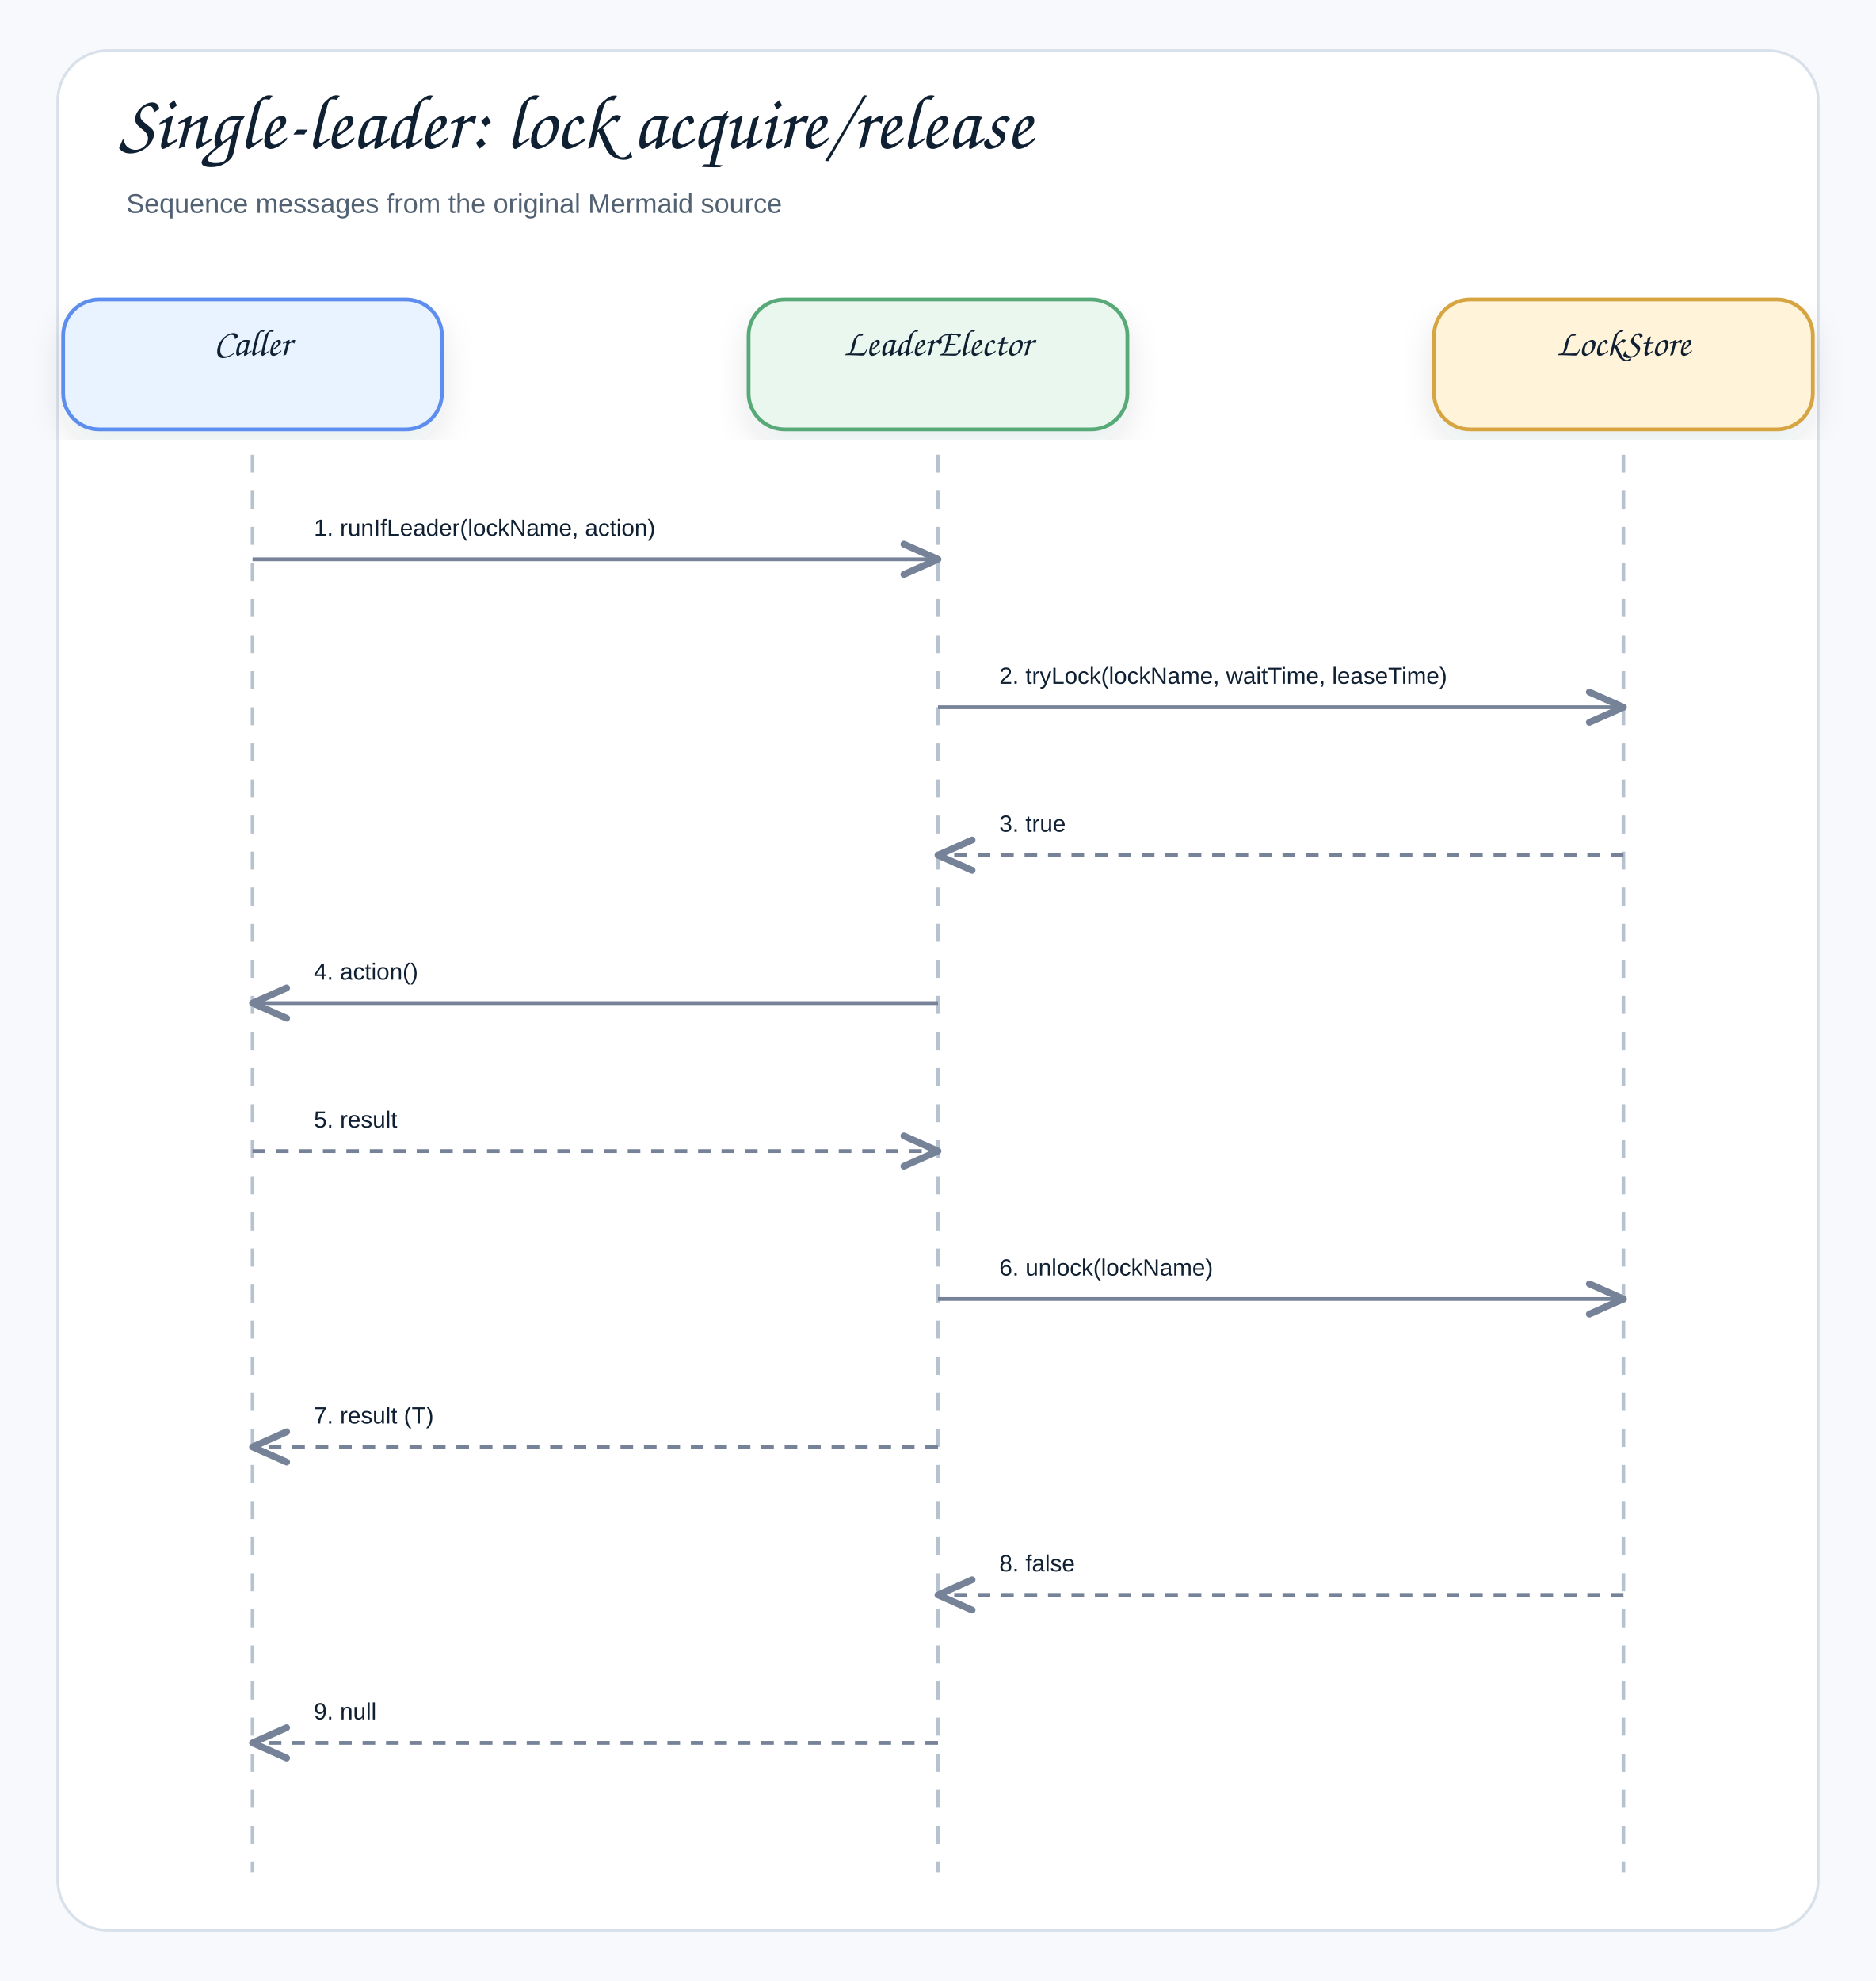
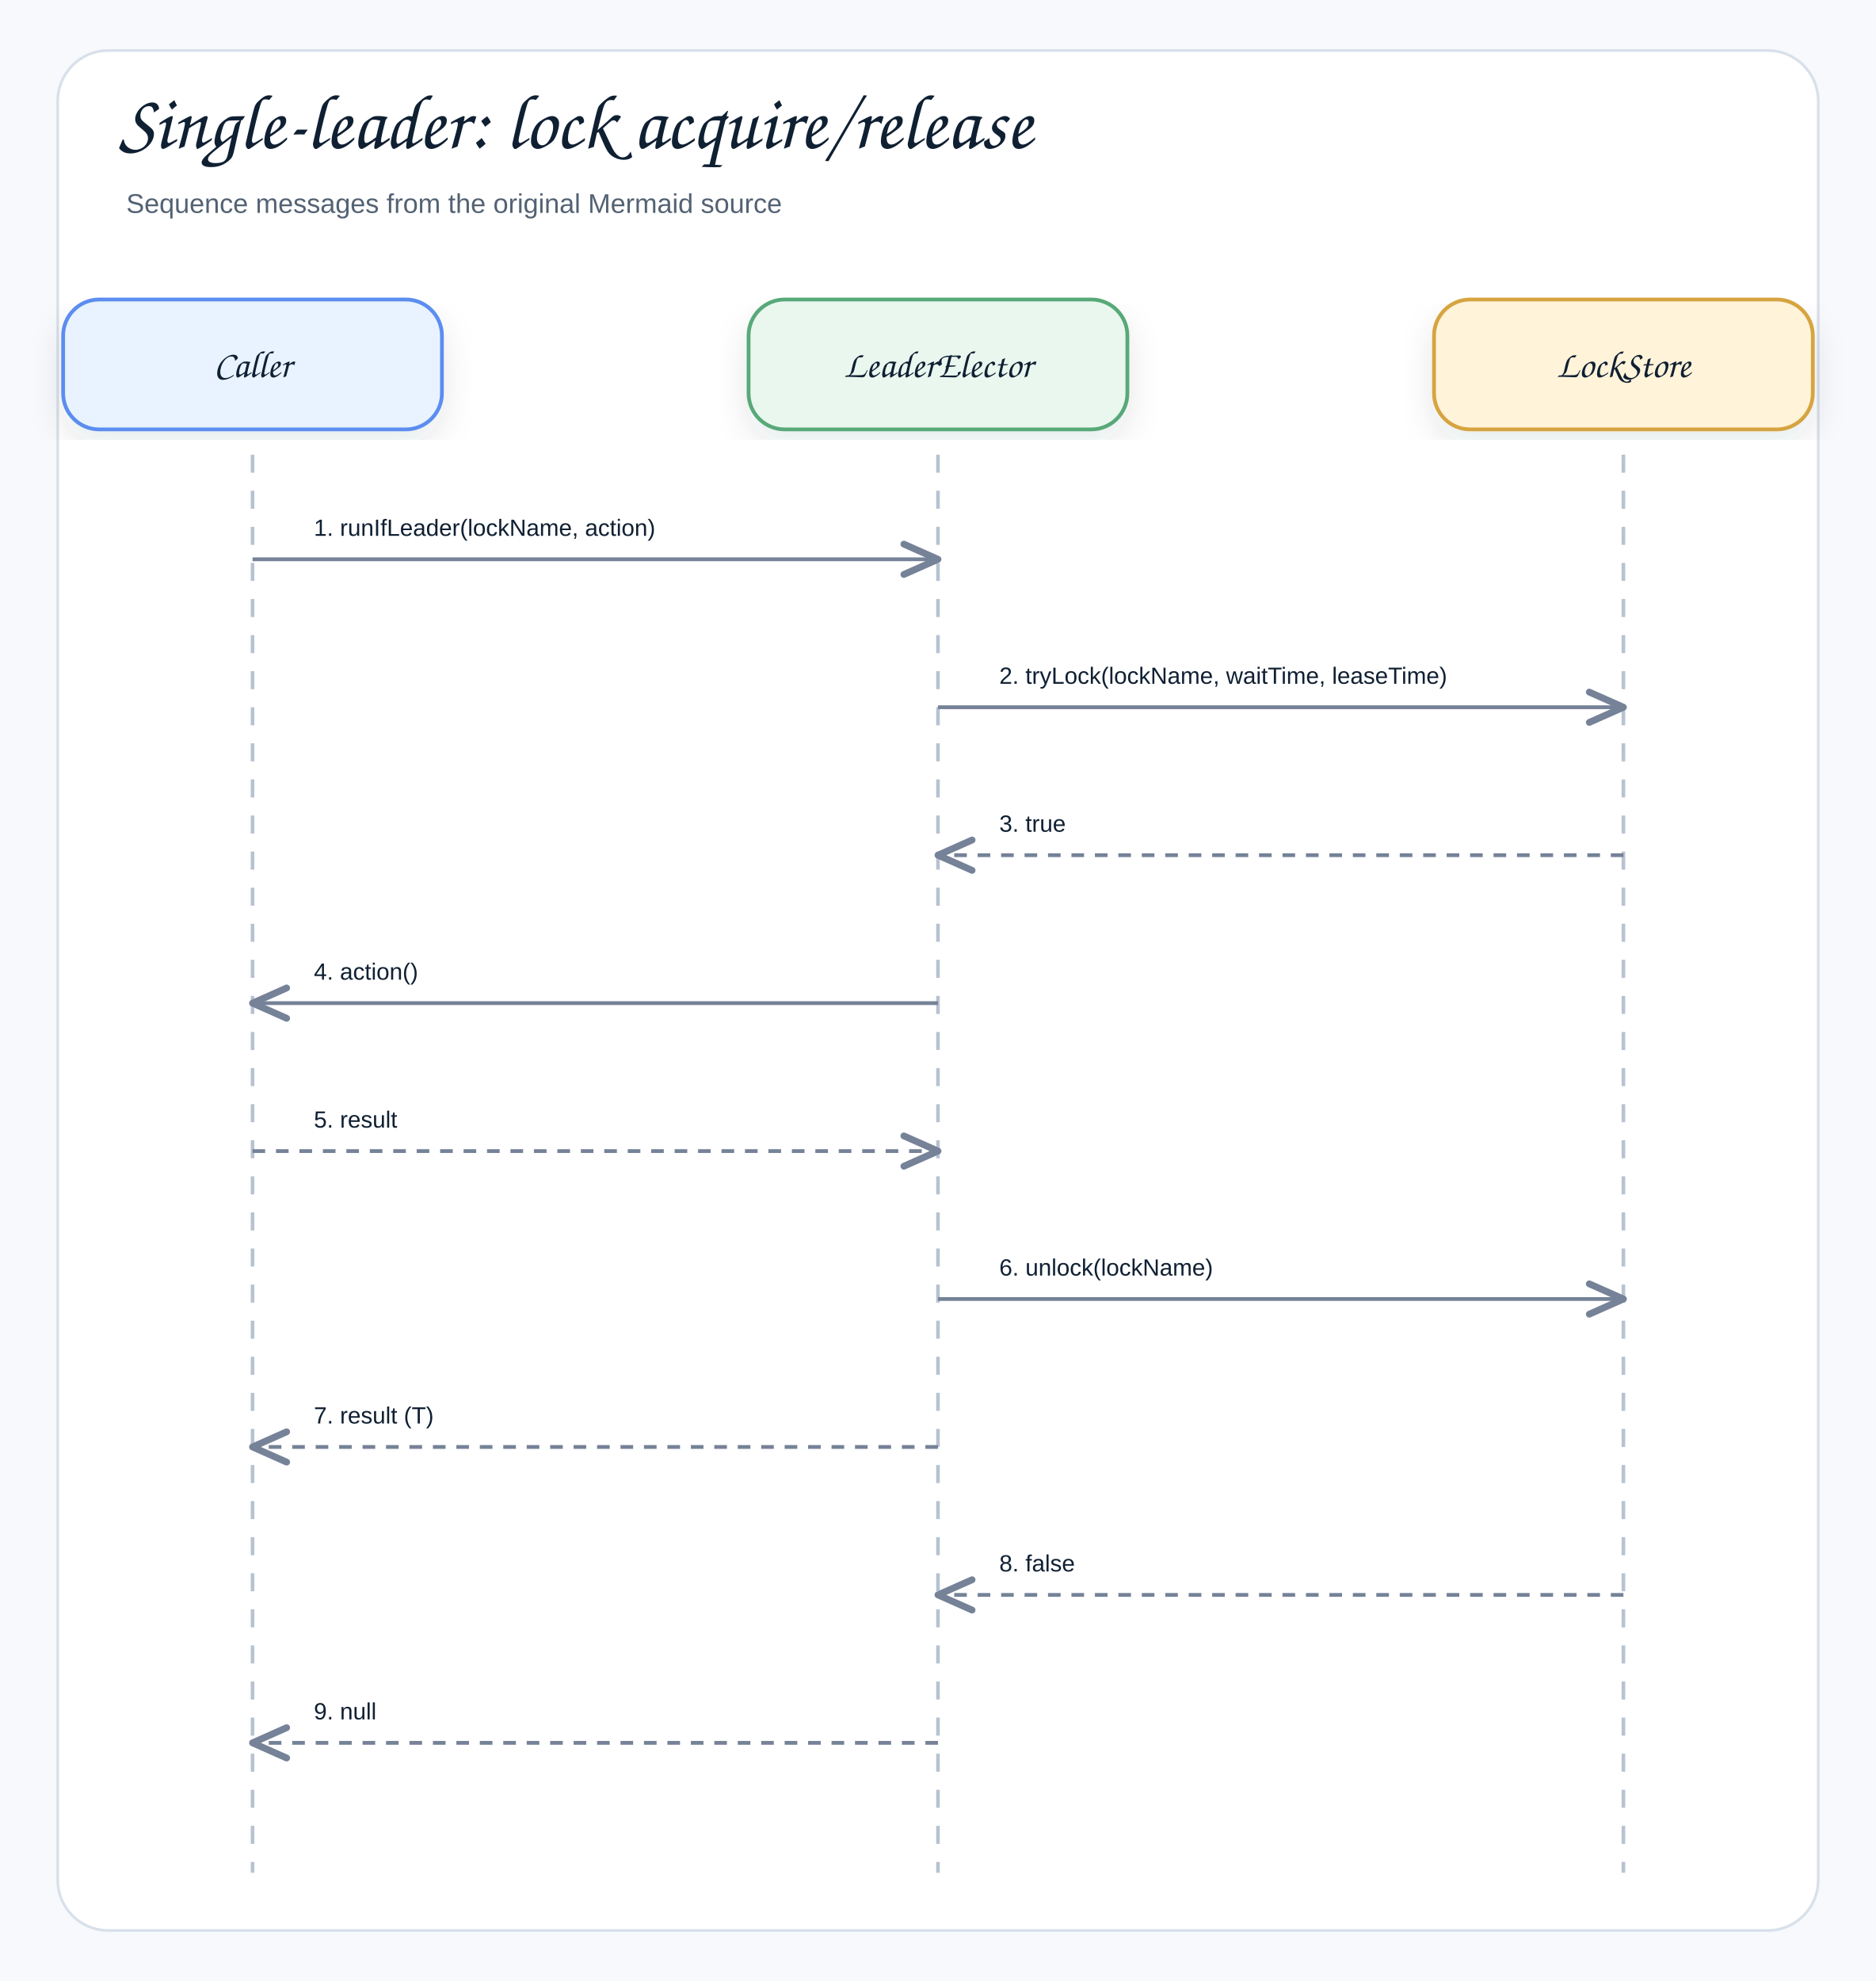
<svg xmlns="http://www.w3.org/2000/svg" width="1040" height="1098" viewBox="0 0 1040 1098" role="img" aria-label="Single-leader: lock acquire/release">
  <defs>
    <filter id="shadow" x="-8%" y="-8%" width="116%" height="116%">
      <feDropShadow dx="0" dy="8" stdDeviation="9" flood-color="#1f2937" flood-opacity="0.10" />
    </filter>
    <marker id="openArrow" markerWidth="12" markerHeight="10" refX="10" refY="5" orient="auto" markerUnits="strokeWidth">
      <path d="M 1 1 L 10 5 L 1 9" fill="none" stroke="#758297" stroke-width="1.8" stroke-linecap="round" stroke-linejoin="round" />
    </marker>
    <marker id="inherit" markerWidth="14" markerHeight="12" refX="12" refY="6" orient="auto" markerUnits="strokeWidth">
      <path d="M 0 1 L 12 6 L 0 11 Z" fill="#ffffff" stroke="#758297" stroke-width="1.8" />
    </marker>
    <style>
    .canvas{fill:#f7f9fc}.frame{fill:#fff;stroke:#d8e0ea;stroke-width:1.5}
    .title{font-family:"Architects Daughter","Comic Sans MS","Comic Sans",cursive;font-size:43px;font-weight:400;fill:#102033}
    .subtitle{font-family:"Comic Sans MS","Comic Sans","Comic Neue",Arial,sans-serif;font-size:15px;font-weight:400;fill:#536273}
    .label{font-family:"Architects Daughter","Comic Sans MS","Comic Sans",cursive;font-size:25px;font-weight:400;fill:#102033}
    .smallLabel{font-family:"Architects Daughter","Comic Sans MS","Comic Sans",cursive;font-size:21px;font-weight:400;fill:#102033}
    .mono{font-family:"Comic Sans MS","Comic Sans","Comic Neue",Arial,sans-serif;font-size:12px;font-weight:400;fill:#102033}
    .small{font-family:"Comic Sans MS","Comic Sans","Comic Neue",Arial,sans-serif;font-size:12px;font-weight:400;fill:#536273}
    .strong{font-family:"Comic Sans MS","Comic Sans","Comic Neue",Arial,sans-serif;font-size:13px;font-weight:400;fill:#102033}
    .card{stroke-width:2.1;filter:url(#shadow)}.compartment{stroke-width:1.5;fill:none}
    .line{stroke:#758297;stroke-width:2.1;fill:none;marker-end:url(#openArrow)}
    .plainLine{stroke:#758297;stroke-width:2.1;fill:none}
    .dashed{stroke:#758297;stroke-width:2.1;stroke-dasharray:7 6;fill:none;marker-end:url(#openArrow)}
    .inheritLine{stroke:#758297;stroke-width:2.2;fill:none;marker-end:url(#inherit)}
    .implLine{stroke:#758297;stroke-width:2.2;stroke-dasharray:8 7;fill:none;marker-end:url(#inherit)}
  </style>
  </defs>
  <rect class="canvas" width="1040" height="1098" />
  <rect class="frame" x="32" y="28" width="976" height="1042" rx="28" />
  <text class="title" x="66" y="82">Single-leader: lock acquire/release</text>
  <text class="subtitle" x="70" y="118">Sequence messages from the original Mermaid source</text>
  <rect class="card" x="35" y="166" width="210" height="72" rx="20" fill="#E8F3FF" stroke="#5B8DEF" />
-   <text class="smallLabel" x="140" y="197" text-anchor="middle">Caller</text>
+   <text class="smallLabel" x="140" y="209" text-anchor="middle">Caller</text>
  <line x1="140" y1="252" x2="140" y2="1038" stroke="#b7c2d1" stroke-width="2" stroke-dasharray="10 10" />
  <rect class="card" x="415" y="166" width="210" height="72" rx="20" fill="#EAF7EF" stroke="#58A978" />
-   <text class="smallLabel" x="520" y="197" text-anchor="middle">LeaderElector</text>
+   <text class="smallLabel" x="520" y="209" text-anchor="middle">LeaderElector</text>
  <line x1="520" y1="252" x2="520" y2="1038" stroke="#b7c2d1" stroke-width="2" stroke-dasharray="10 10" />
  <rect class="card" x="795" y="166" width="210" height="72" rx="20" fill="#FFF3D9" stroke="#D6A441" />
-   <text class="smallLabel" x="900" y="197" text-anchor="middle">LockStore</text>
+   <text class="smallLabel" x="900" y="209" text-anchor="middle">LockStore</text>
  <line x1="900" y1="252" x2="900" y2="1038" stroke="#b7c2d1" stroke-width="2" stroke-dasharray="10 10" />
  <rect x="158" y="270" width="344" height="39" rx="12" fill="#ffffff" opacity="0.97" />
  <text class="strong" x="174" y="297" text-anchor="start">1. runIfLeader(lockName, action)</text>
  <path class="line" d="M140 310 L520 310" />
  <rect x="538" y="352" width="344" height="39" rx="12" fill="#ffffff" opacity="0.97" />
  <text class="strong" x="554" y="379" text-anchor="start">2. tryLock(lockName, waitTime, leaseTime)</text>
  <path class="line" d="M520 392 L900 392" />
  <rect x="538" y="434" width="344" height="39" rx="12" fill="#ffffff" opacity="0.97" />
  <text class="strong" x="554" y="461" text-anchor="start">3. true</text>
  <path class="dashed" d="M900 474 L520 474" />
  <rect x="158" y="516" width="344" height="39" rx="12" fill="#ffffff" opacity="0.97" />
  <text class="strong" x="174" y="543" text-anchor="start">4. action()</text>
  <path class="line" d="M520 556 L140 556" />
  <rect x="158" y="598" width="344" height="39" rx="12" fill="#ffffff" opacity="0.97" />
  <text class="strong" x="174" y="625" text-anchor="start">5. result</text>
  <path class="dashed" d="M140 638 L520 638" />
  <rect x="538" y="680" width="344" height="39" rx="12" fill="#ffffff" opacity="0.97" />
  <text class="strong" x="554" y="707" text-anchor="start">6. unlock(lockName)</text>
  <path class="line" d="M520 720 L900 720" />
  <rect x="158" y="762" width="344" height="39" rx="12" fill="#ffffff" opacity="0.97" />
  <text class="strong" x="174" y="789" text-anchor="start">7. result (T)</text>
  <path class="dashed" d="M520 802 L140 802" />
  <rect x="538" y="844" width="344" height="39" rx="12" fill="#ffffff" opacity="0.97" />
  <text class="strong" x="554" y="871" text-anchor="start">8. false</text>
  <path class="dashed" d="M900 884 L520 884" />
  <rect x="158" y="926" width="344" height="39" rx="12" fill="#ffffff" opacity="0.97" />
  <text class="strong" x="174" y="953" text-anchor="start">9. null</text>
  <path class="dashed" d="M520 966 L140 966" />
</svg>
